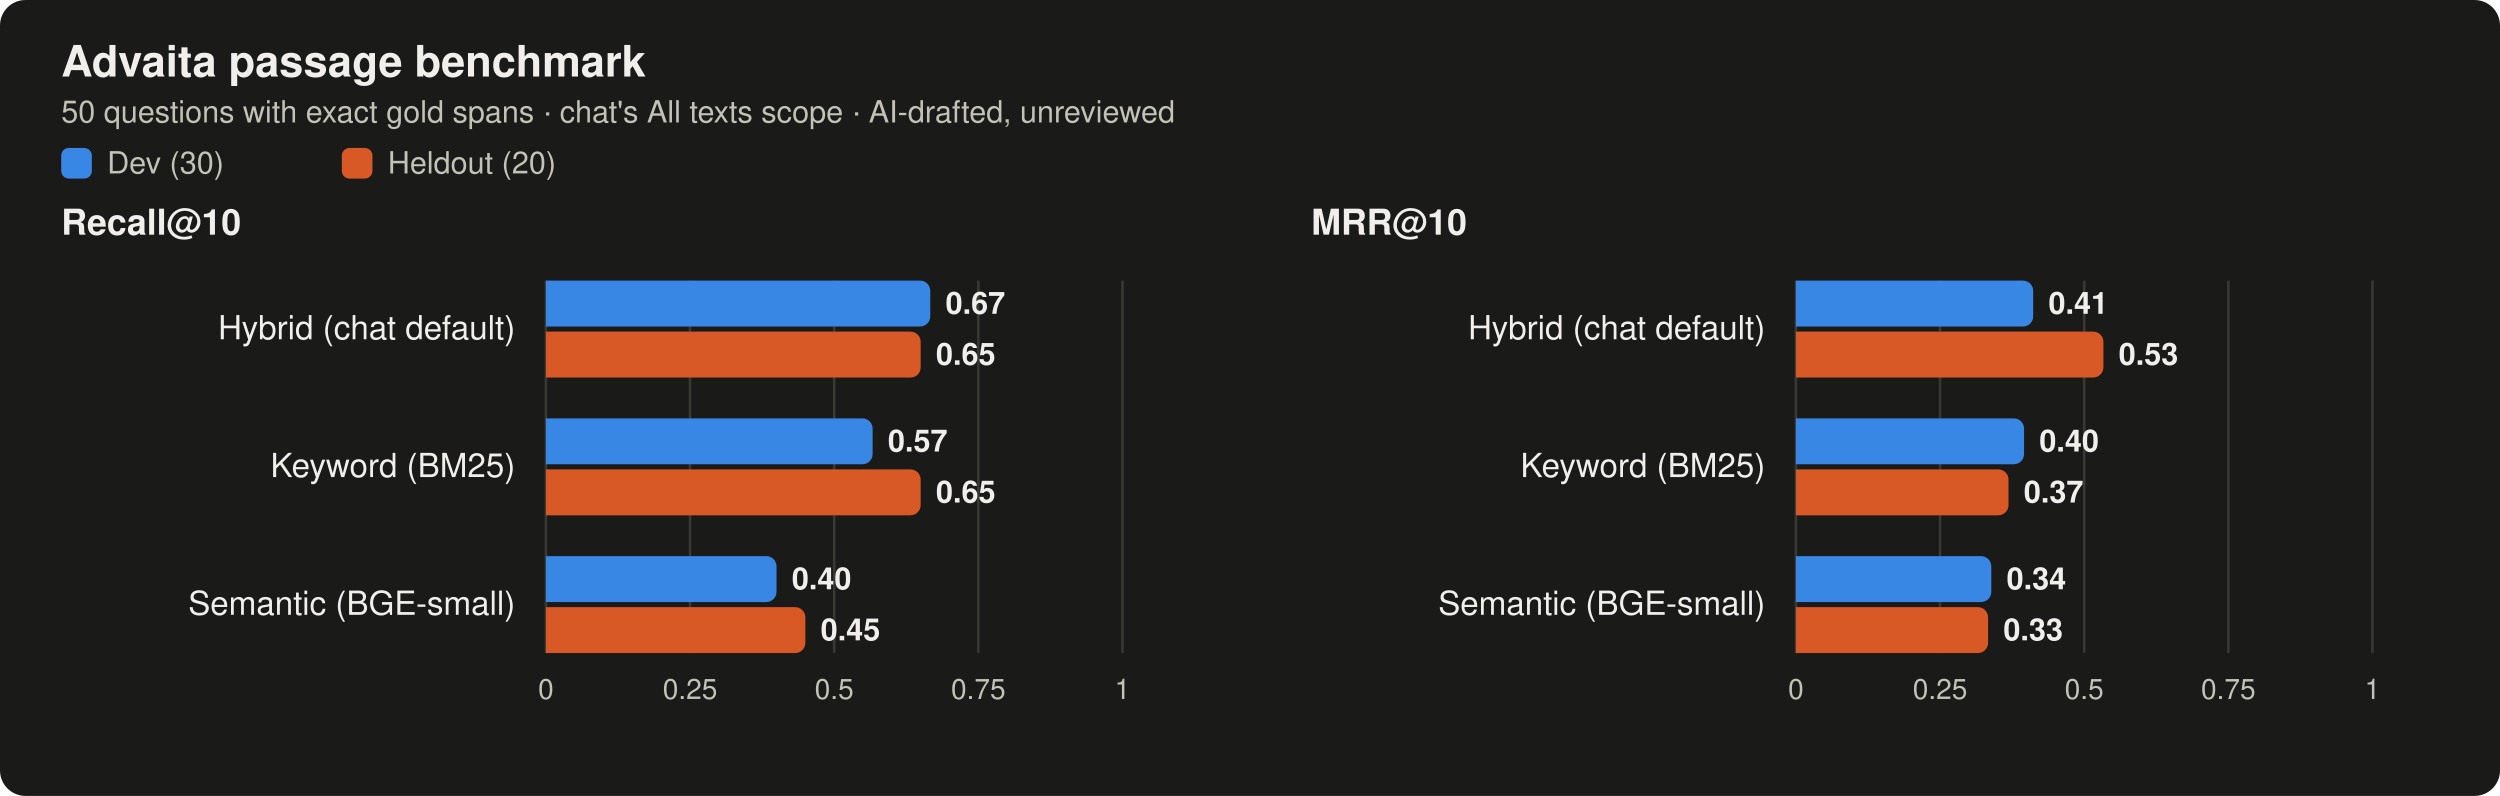
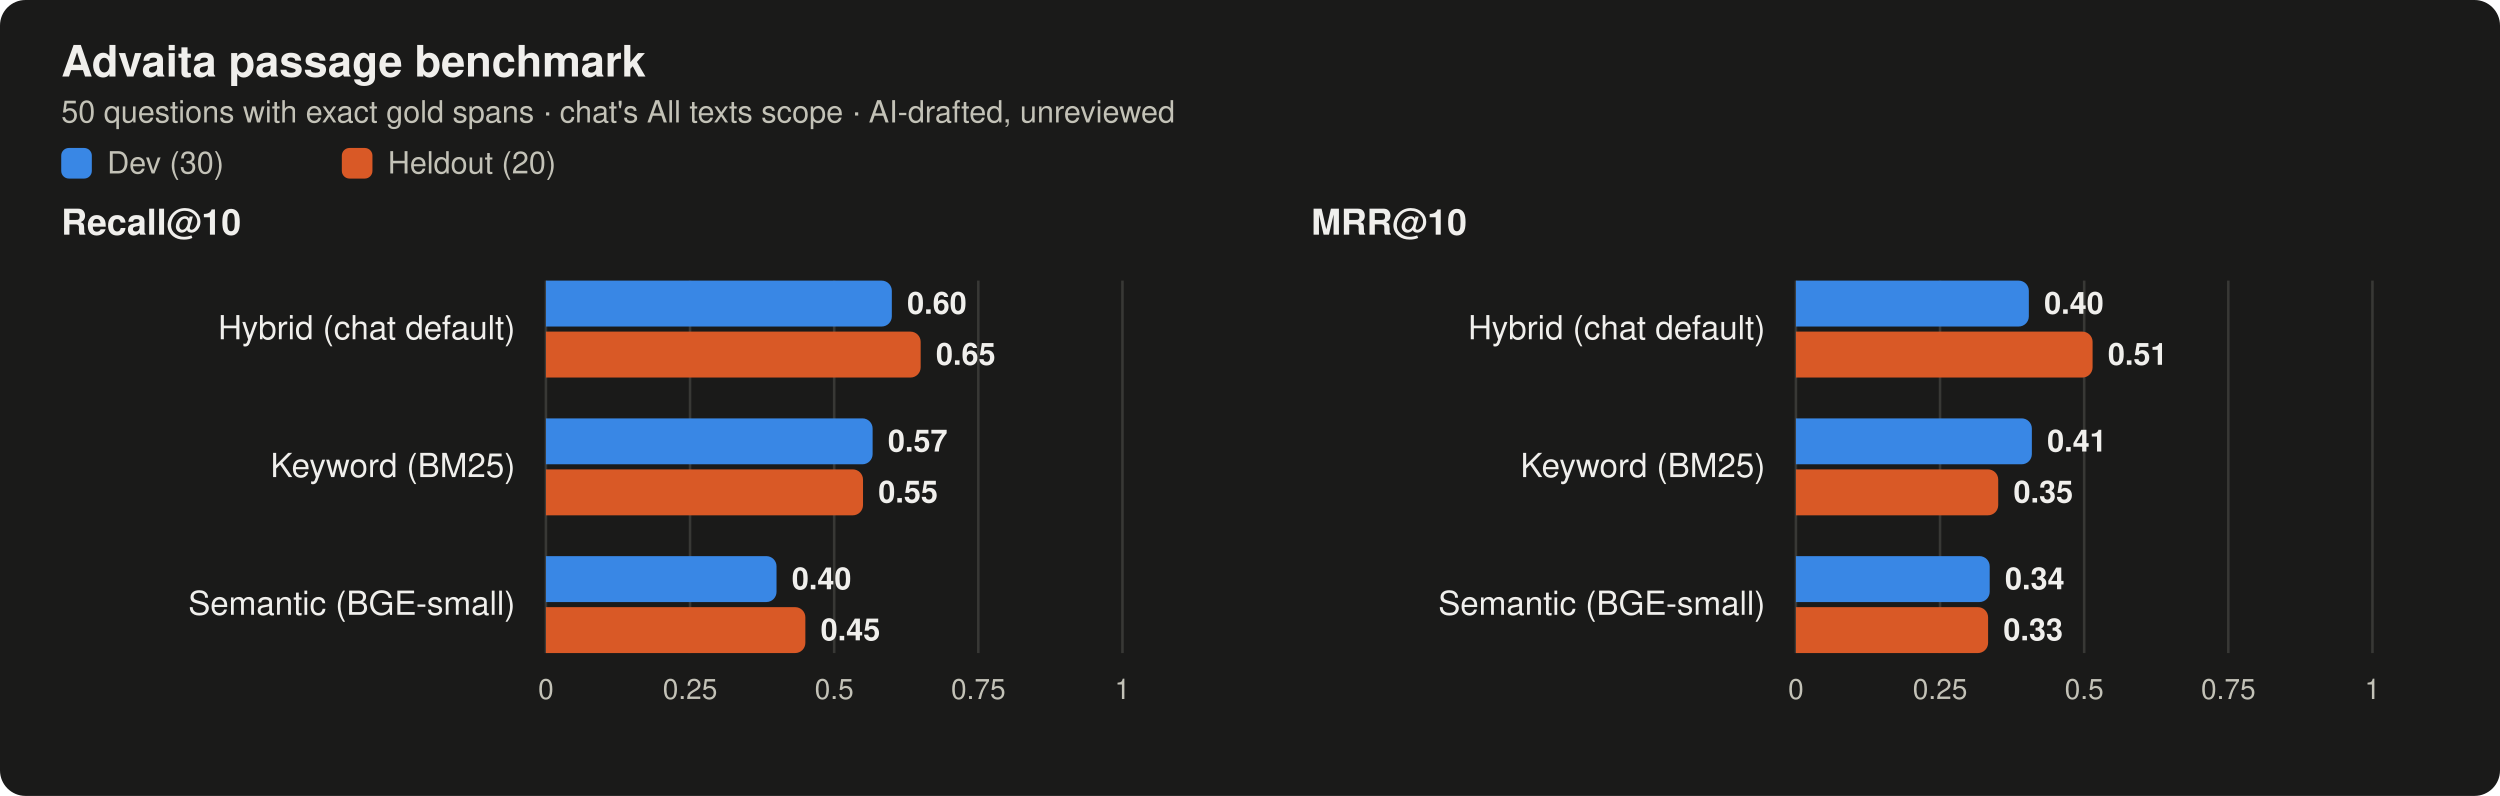
<svg xmlns="http://www.w3.org/2000/svg" width="980" height="312" viewBox="0 0 980 312" font-family="-apple-system, 'Segoe UI', Helvetica, Arial, sans-serif" role="img" aria-labelledby="t d">
  <rect width="980" height="312" rx="10" fill="#1a1a19" />
  <text x="24" y="30" font-size="17" font-weight="700" fill="#f0efec">Advaita passage benchmark</text>
  <text x="24" y="48" font-size="12" fill="#c3c2b7">50 questions with exact gold spans · chat's All texts scope · AI-drafted, unreviewed</text>
  <rect x="24" y="58" width="12" height="12" rx="3" fill="#3987e5" />
  <text x="42" y="68" font-size="12" fill="#c3c2b7">Dev (30)</text>
  <rect x="134" y="58" width="12" height="12" rx="3" fill="#d95926" />
  <text x="152" y="68" font-size="12" fill="#c3c2b7">Heldout (20)</text>
  <text x="24.0" y="92" font-size="14" font-weight="600" fill="#f0efec">Recall@10</text>
  <line x1="214.0" y1="110" x2="214.0" y2="256" stroke="#383835" stroke-width="1" />
  <text x="214.0" y="274" font-size="11" text-anchor="middle" fill="#c3c2b7">0</text>
  <line x1="270.5" y1="110" x2="270.5" y2="256" stroke="#383835" stroke-width="1" />
  <text x="270.5" y="274" font-size="11" text-anchor="middle" fill="#c3c2b7">0.25</text>
  <line x1="327.0" y1="110" x2="327.0" y2="256" stroke="#383835" stroke-width="1" />
  <text x="327.0" y="274" font-size="11" text-anchor="middle" fill="#c3c2b7">0.5</text>
  <line x1="383.5" y1="110" x2="383.5" y2="256" stroke="#383835" stroke-width="1" />
  <text x="383.5" y="274" font-size="11" text-anchor="middle" fill="#c3c2b7">0.75</text>
  <line x1="440.0" y1="110" x2="440.0" y2="256" stroke="#383835" stroke-width="1" />
  <text x="440.0" y="274" font-size="11" text-anchor="middle" fill="#c3c2b7">1</text>
  <text x="202.0" y="133.0" font-size="13" text-anchor="end" fill="#f0efec">Hybrid (chat default)</text>
-   <path d="M214.0,110 h146.667 a4,4 0 0 1 4,4 v10 a4,4 0 0 1 -4,4 h-146.667 z" fill="#3987e5" />
-   <text x="370.667" y="123.0" font-size="12" font-weight="600" fill="#f0efec">0.67</text>
+   <path d="M214.0,110 h131.6 a4,4 0 0 1 4,4 v10 a4,4 0 0 1 -4,4 h-131.6 z" fill="#3987e5" />
+   <text x="355.6" y="123.0" font-size="12" font-weight="600" fill="#f0efec">0.60</text>
  <path d="M214.0,130 h142.9 a4,4 0 0 1 4,4 v10 a4,4 0 0 1 -4,4 h-142.9 z" fill="#d95926" />
  <text x="366.9" y="143.0" font-size="12" font-weight="600" fill="#f0efec">0.65</text>
  <text x="202.0" y="187.0" font-size="13" text-anchor="end" fill="#f0efec">Keyword (BM25)</text>
  <path d="M214.0,164 h124.067 a4,4 0 0 1 4,4 v10 a4,4 0 0 1 -4,4 h-124.067 z" fill="#3987e5" />
  <text x="348.067" y="177.0" font-size="12" font-weight="600" fill="#f0efec">0.57</text>
-   <path d="M214.0,184 h142.9 a4,4 0 0 1 4,4 v10 a4,4 0 0 1 -4,4 h-142.9 z" fill="#d95926" />
-   <text x="366.9" y="197.0" font-size="12" font-weight="600" fill="#f0efec">0.65</text>
+   <path d="M214.0,184 h120.3 a4,4 0 0 1 4,4 v10 a4,4 0 0 1 -4,4 h-120.3 z" fill="#d95926" />
+   <text x="344.3" y="197.0" font-size="12" font-weight="600" fill="#f0efec">0.55</text>
  <text x="202.0" y="241.0" font-size="13" text-anchor="end" fill="#f0efec">Semantic (BGE-small)</text>
  <path d="M214.0,218 h86.4 a4,4 0 0 1 4,4 v10 a4,4 0 0 1 -4,4 h-86.4 z" fill="#3987e5" />
  <text x="310.4" y="231.0" font-size="12" font-weight="600" fill="#f0efec">0.40</text>
  <path d="M214.0,238 h97.7 a4,4 0 0 1 4,4 v10 a4,4 0 0 1 -4,4 h-97.7 z" fill="#d95926" />
  <text x="321.7" y="251.0" font-size="12" font-weight="600" fill="#f0efec">0.45</text>
  <text x="514.0" y="92" font-size="14" font-weight="600" fill="#f0efec">MRR@10</text>
  <line x1="704.0" y1="110" x2="704.0" y2="256" stroke="#383835" stroke-width="1" />
  <text x="704.0" y="274" font-size="11" text-anchor="middle" fill="#c3c2b7">0</text>
  <line x1="760.5" y1="110" x2="760.5" y2="256" stroke="#383835" stroke-width="1" />
  <text x="760.5" y="274" font-size="11" text-anchor="middle" fill="#c3c2b7">0.25</text>
  <line x1="817.0" y1="110" x2="817.0" y2="256" stroke="#383835" stroke-width="1" />
  <text x="817.0" y="274" font-size="11" text-anchor="middle" fill="#c3c2b7">0.5</text>
  <line x1="873.5" y1="110" x2="873.5" y2="256" stroke="#383835" stroke-width="1" />
  <text x="873.5" y="274" font-size="11" text-anchor="middle" fill="#c3c2b7">0.75</text>
  <line x1="930.0" y1="110" x2="930.0" y2="256" stroke="#383835" stroke-width="1" />
  <text x="930.0" y="274" font-size="11" text-anchor="middle" fill="#c3c2b7">1</text>
  <text x="692.0" y="133.0" font-size="13" text-anchor="end" fill="#f0efec">Hybrid (chat default)</text>
-   <path d="M704.0,110 h89.013 a4,4 0 0 1 4,4 v10 a4,4 0 0 1 -4,4 h-89.013 z" fill="#3987e5" />
-   <text x="803.013" y="123.0" font-size="12" font-weight="600" fill="#f0efec">0.41</text>
-   <path d="M704.0,130 h116.533 a4,4 0 0 1 4,4 v10 a4,4 0 0 1 -4,4 h-116.533 z" fill="#d95926" />
-   <text x="830.533" y="143.0" font-size="12" font-weight="600" fill="#f0efec">0.53</text>
+   <path d="M704.0,110 h87.309 a4,4 0 0 1 4,4 v10 a4,4 0 0 1 -4,4 h-87.309 z" fill="#3987e5" />
+   <text x="801.309" y="123.0" font-size="12" font-weight="600" fill="#f0efec">0.40</text>
+   <path d="M704.0,130 h112.296 a4,4 0 0 1 4,4 v10 a4,4 0 0 1 -4,4 h-112.296 z" fill="#d95926" />
+   <text x="826.296" y="143.0" font-size="12" font-weight="600" fill="#f0efec">0.51</text>
  <text x="692.0" y="187.0" font-size="13" text-anchor="end" fill="#f0efec">Keyword (BM25)</text>
-   <path d="M704.0,164 h85.425 a4,4 0 0 1 4,4 v10 a4,4 0 0 1 -4,4 h-85.425 z" fill="#3987e5" />
-   <text x="799.425" y="177.0" font-size="12" font-weight="600" fill="#f0efec">0.40</text>
-   <path d="M704.0,184 h79.338 a4,4 0 0 1 4,4 v10 a4,4 0 0 1 -4,4 h-79.338 z" fill="#d95926" />
-   <text x="793.337" y="197.0" font-size="12" font-weight="600" fill="#f0efec">0.37</text>
+   <path d="M704.0,164 h88.49 a4,4 0 0 1 4,4 v10 a4,4 0 0 1 -4,4 h-88.49 z" fill="#3987e5" />
+   <text x="802.49" y="177.0" font-size="12" font-weight="600" fill="#f0efec">0.41</text>
+   <path d="M704.0,184 h75.302 a4,4 0 0 1 4,4 v10 a4,4 0 0 1 -4,4 h-75.302 z" fill="#d95926" />
+   <text x="789.302" y="197.0" font-size="12" font-weight="600" fill="#f0efec">0.35</text>
  <text x="692.0" y="241.0" font-size="13" text-anchor="end" fill="#f0efec">Semantic (BGE-small)</text>
-   <path d="M704.0,218 h72.589 a4,4 0 0 1 4,4 v10 a4,4 0 0 1 -4,4 h-72.589 z" fill="#3987e5" />
-   <text x="786.589" y="231.0" font-size="12" font-weight="600" fill="#f0efec">0.34</text>
+   <path d="M704.0,218 h71.961 a4,4 0 0 1 4,4 v10 a4,4 0 0 1 -4,4 h-71.961 z" fill="#3987e5" />
+   <text x="785.961" y="231.0" font-size="12" font-weight="600" fill="#f0efec">0.34</text>
  <path d="M704.0,238 h71.333 a4,4 0 0 1 4,4 v10 a4,4 0 0 1 -4,4 h-71.333 z" fill="#d95926" />
  <text x="785.333" y="251.0" font-size="12" font-weight="600" fill="#f0efec">0.33</text>
</svg>
